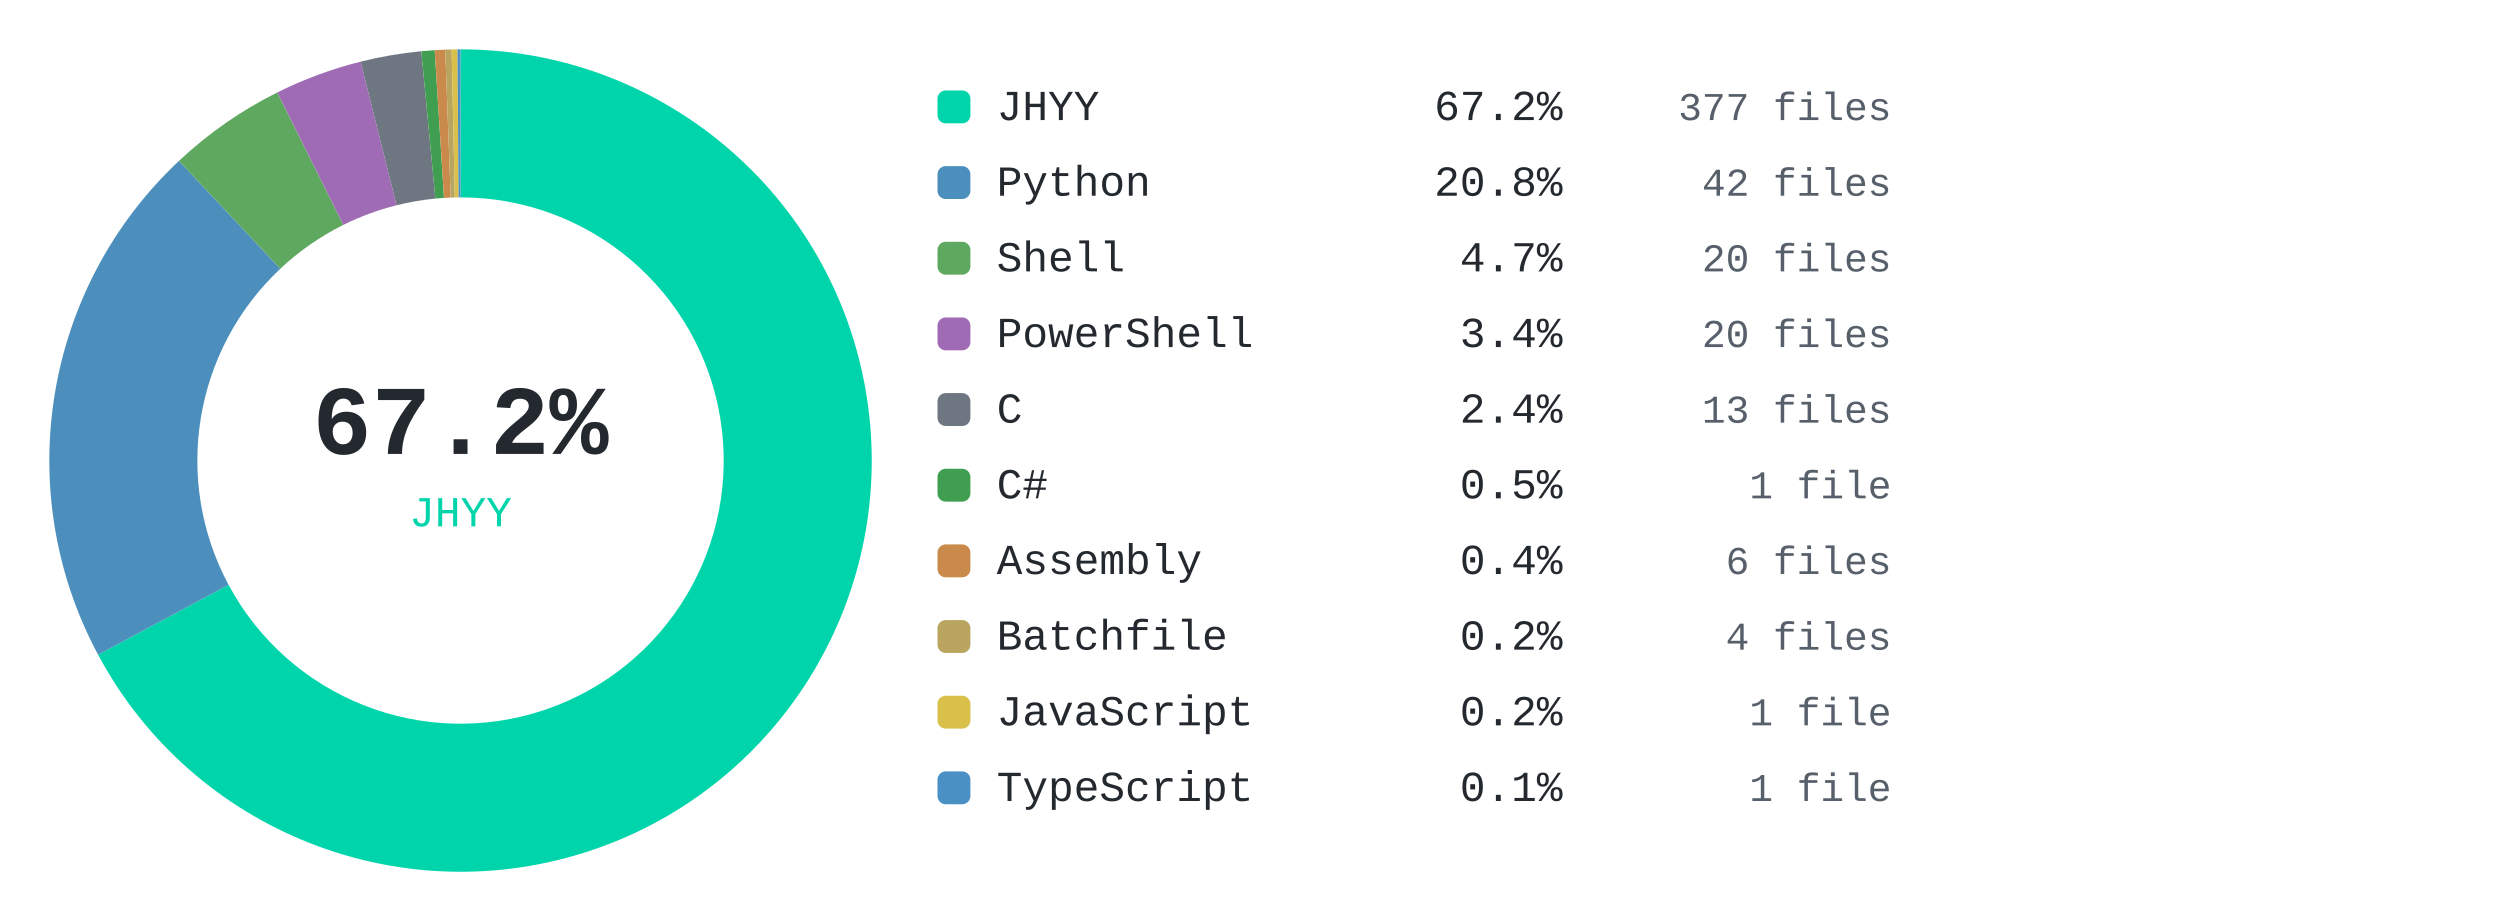
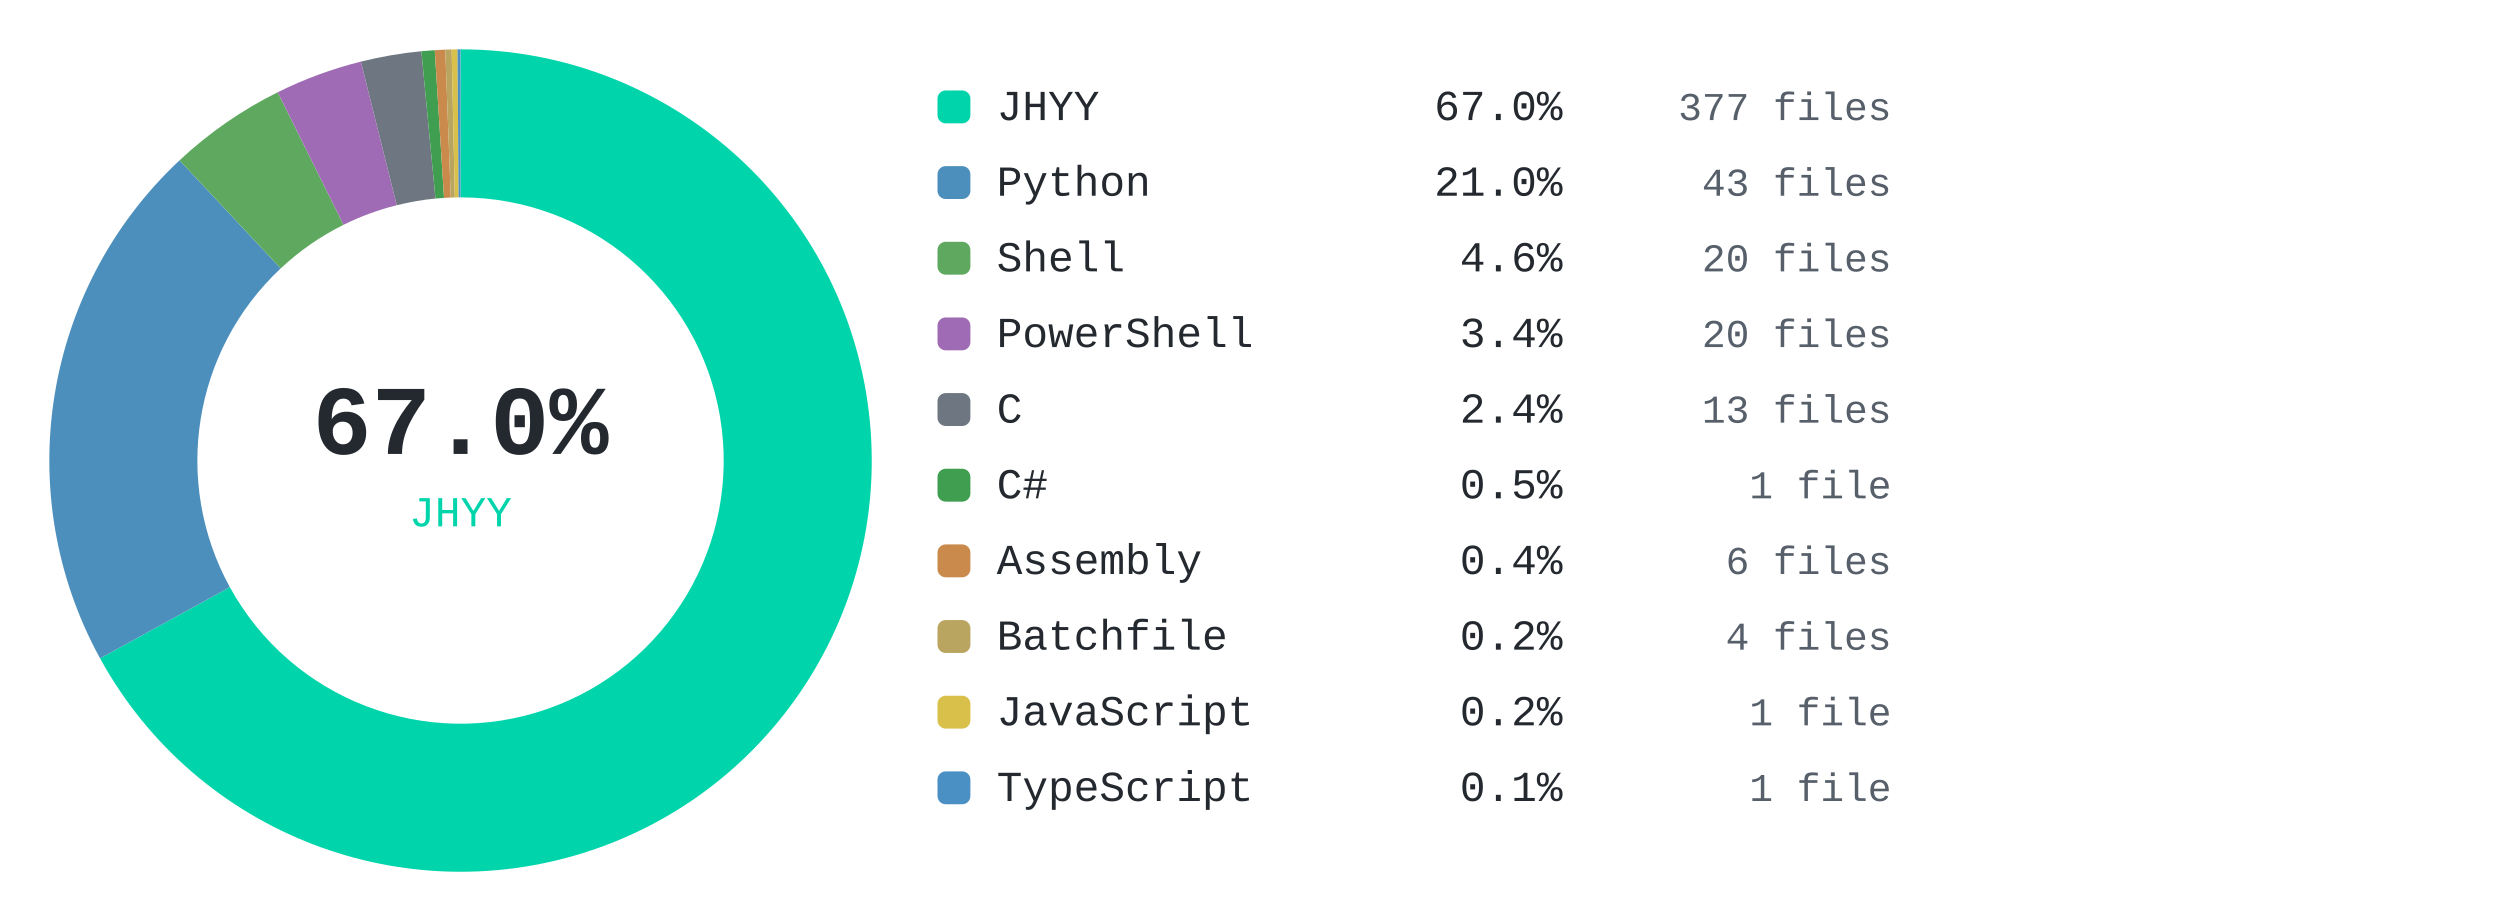
<svg xmlns="http://www.w3.org/2000/svg" width="760" height="280" viewBox="0 0 760 280" role="img" aria-label="Language composition by code lines">
-   <path d="M 140.00 15.00 A 125.0 125.0 0 1 1 29.82 199.04 L 69.49 177.79 A 80.0 80.0 0 1 0 140.00 60.00 Z" fill="#00d4aa" />
-   <path d="M 29.82 199.04 A 125.0 125.0 0 0 1 54.41 48.90 L 85.22 81.69 A 80.0 80.0 0 0 0 69.49 177.79 Z" fill="#4c8fbd" />
-   <path d="M 54.41 48.90 A 125.0 125.0 0 0 1 84.30 28.10 L 104.35 68.38 A 80.0 80.0 0 0 0 85.22 81.69 Z" fill="#5fa85f" />
-   <path d="M 84.30 28.10 A 125.0 125.0 0 0 1 109.63 18.74 L 120.56 62.40 A 80.0 80.0 0 0 0 104.35 68.38 Z" fill="#a06bb5" />
-   <path d="M 109.63 18.74 A 125.0 125.0 0 0 1 128.07 15.57 L 132.36 60.37 A 80.0 80.0 0 0 0 120.56 62.40 Z" fill="#6e7781" />
-   <path d="M 128.07 15.57 A 125.0 125.0 0 0 1 132.14 15.25 L 134.97 60.16 A 80.0 80.0 0 0 0 132.36 60.37 Z" fill="#3f9e4f" />
-   <path d="M 132.14 15.25 A 125.0 125.0 0 0 1 135.34 15.09 L 137.02 60.06 A 80.0 80.0 0 0 0 134.97 60.16 Z" fill="#c98a4b" />
-   <path d="M 135.34 15.09 A 125.0 125.0 0 0 1 137.29 15.03 L 138.27 60.02 A 80.0 80.0 0 0 0 137.02 60.06 Z" fill="#b9a55f" />
-   <path d="M 137.29 15.03 A 125.0 125.0 0 0 1 139.07 15.00 L 139.41 60.00 A 80.0 80.0 0 0 0 138.27 60.02 Z" fill="#d9c04a" />
-   <path d="M 139.07 15.00 A 125.0 125.0 0 0 1 140.00 15.00 L 140.00 60.00 A 80.0 80.0 0 0 0 139.41 60.00 Z" fill="#4a90c4" />
-   <text x="140.0" y="138.0" font-family="SFMono-Regular,Consolas,Liberation Mono,monospace" font-size="30" font-weight="700" fill="#24292f" text-anchor="middle">67.2%</text>
+   <path d="M 140.00 15.00 A 125.0 125.0 0 1 1 30.42 200.14 L 69.87 178.49 A 80.0 80.0 0 1 0 140.00 60.00 Z" fill="#00d4aa" />
+   <path d="M 30.42 200.14 A 125.0 125.0 0 0 1 54.58 48.74 L 85.33 81.60 A 80.0 80.0 0 0 0 69.87 178.49 Z" fill="#4c8fbd" />
+   <path d="M 54.58 48.74 A 125.0 125.0 0 0 1 84.42 28.04 L 104.43 68.34 A 80.0 80.0 0 0 0 85.33 81.60 Z" fill="#5fa85f" />
+   <path d="M 84.42 28.04 A 125.0 125.0 0 0 1 109.70 18.73 L 120.61 62.39 A 80.0 80.0 0 0 0 104.43 68.34 Z" fill="#a06bb5" />
+   <path d="M 109.70 18.73 A 125.0 125.0 0 0 1 128.10 15.57 L 132.38 60.36 A 80.0 80.0 0 0 0 120.61 62.39 Z" fill="#6e7781" />
+   <path d="M 128.10 15.57 A 125.0 125.0 0 0 1 132.16 15.25 L 134.98 60.16 A 80.0 80.0 0 0 0 132.38 60.36 Z" fill="#3f9e4f" />
+   <path d="M 132.16 15.25 A 125.0 125.0 0 0 1 135.36 15.09 L 137.03 60.06 A 80.0 80.0 0 0 0 134.98 60.16 Z" fill="#c98a4b" />
+   <path d="M 135.36 15.09 A 125.0 125.0 0 0 1 137.30 15.03 L 138.27 60.02 A 80.0 80.0 0 0 0 137.03 60.06 Z" fill="#b9a55f" />
+   <path d="M 137.30 15.03 A 125.0 125.0 0 0 1 139.08 15.00 L 139.41 60.00 A 80.0 80.0 0 0 0 138.27 60.02 Z" fill="#d9c04a" />
+   <path d="M 139.08 15.00 A 125.0 125.0 0 0 1 140.00 15.00 L 140.00 60.00 A 80.0 80.0 0 0 0 139.41 60.00 Z" fill="#4a90c4" />
+   <text x="140.0" y="138.0" font-family="SFMono-Regular,Consolas,Liberation Mono,monospace" font-size="30" font-weight="700" fill="#24292f" text-anchor="middle">67.0%</text>
  <text x="140.0" y="160.0" font-family="SFMono-Regular,Consolas,Liberation Mono,monospace" font-size="13" fill="#00d4aa" text-anchor="middle">JHYY</text>
  <rect x="285" y="27.5" width="10" height="10" rx="2.5" fill="#00d4aa" />
  <text x="303" y="36.5" font-family="SFMono-Regular,Consolas,Liberation Mono,monospace" font-size="13" fill="#24292f">JHYY</text>
-   <text x="475" y="36.5" font-family="SFMono-Regular,Consolas,Liberation Mono,monospace" font-size="13" fill="#24292f" text-anchor="end">67.2%</text>
+   <text x="475" y="36.5" font-family="SFMono-Regular,Consolas,Liberation Mono,monospace" font-size="13" fill="#24292f" text-anchor="end">67.0%</text>
  <text x="575" y="36.5" font-family="SFMono-Regular,Consolas,Liberation Mono,monospace" font-size="12" fill="#57606a" text-anchor="end">377 files</text>
  <rect x="285" y="50.5" width="10" height="10" rx="2.5" fill="#4c8fbd" />
  <text x="303" y="59.5" font-family="SFMono-Regular,Consolas,Liberation Mono,monospace" font-size="13" fill="#24292f">Python</text>
-   <text x="475" y="59.5" font-family="SFMono-Regular,Consolas,Liberation Mono,monospace" font-size="13" fill="#24292f" text-anchor="end">20.8%</text>
-   <text x="575" y="59.5" font-family="SFMono-Regular,Consolas,Liberation Mono,monospace" font-size="12" fill="#57606a" text-anchor="end">42 files</text>
+   <text x="475" y="59.5" font-family="SFMono-Regular,Consolas,Liberation Mono,monospace" font-size="13" fill="#24292f" text-anchor="end">21.0%</text>
+   <text x="575" y="59.5" font-family="SFMono-Regular,Consolas,Liberation Mono,monospace" font-size="12" fill="#57606a" text-anchor="end">43 files</text>
  <rect x="285" y="73.5" width="10" height="10" rx="2.5" fill="#5fa85f" />
  <text x="303" y="82.5" font-family="SFMono-Regular,Consolas,Liberation Mono,monospace" font-size="13" fill="#24292f">Shell</text>
-   <text x="475" y="82.5" font-family="SFMono-Regular,Consolas,Liberation Mono,monospace" font-size="13" fill="#24292f" text-anchor="end">4.7%</text>
+   <text x="475" y="82.5" font-family="SFMono-Regular,Consolas,Liberation Mono,monospace" font-size="13" fill="#24292f" text-anchor="end">4.6%</text>
  <text x="575" y="82.5" font-family="SFMono-Regular,Consolas,Liberation Mono,monospace" font-size="12" fill="#57606a" text-anchor="end">20 files</text>
  <rect x="285" y="96.5" width="10" height="10" rx="2.5" fill="#a06bb5" />
  <text x="303" y="105.5" font-family="SFMono-Regular,Consolas,Liberation Mono,monospace" font-size="13" fill="#24292f">PowerShell</text>
  <text x="475" y="105.5" font-family="SFMono-Regular,Consolas,Liberation Mono,monospace" font-size="13" fill="#24292f" text-anchor="end">3.4%</text>
  <text x="575" y="105.5" font-family="SFMono-Regular,Consolas,Liberation Mono,monospace" font-size="12" fill="#57606a" text-anchor="end">20 files</text>
  <rect x="285" y="119.5" width="10" height="10" rx="2.5" fill="#6e7781" />
  <text x="303" y="128.5" font-family="SFMono-Regular,Consolas,Liberation Mono,monospace" font-size="13" fill="#24292f">C</text>
  <text x="475" y="128.5" font-family="SFMono-Regular,Consolas,Liberation Mono,monospace" font-size="13" fill="#24292f" text-anchor="end">2.4%</text>
  <text x="575" y="128.5" font-family="SFMono-Regular,Consolas,Liberation Mono,monospace" font-size="12" fill="#57606a" text-anchor="end">13 files</text>
  <rect x="285" y="142.5" width="10" height="10" rx="2.5" fill="#3f9e4f" />
  <text x="303" y="151.5" font-family="SFMono-Regular,Consolas,Liberation Mono,monospace" font-size="13" fill="#24292f">C#</text>
  <text x="475" y="151.5" font-family="SFMono-Regular,Consolas,Liberation Mono,monospace" font-size="13" fill="#24292f" text-anchor="end">0.5%</text>
  <text x="575" y="151.5" font-family="SFMono-Regular,Consolas,Liberation Mono,monospace" font-size="12" fill="#57606a" text-anchor="end">1 file</text>
  <rect x="285" y="165.5" width="10" height="10" rx="2.5" fill="#c98a4b" />
  <text x="303" y="174.5" font-family="SFMono-Regular,Consolas,Liberation Mono,monospace" font-size="13" fill="#24292f">Assembly</text>
  <text x="475" y="174.5" font-family="SFMono-Regular,Consolas,Liberation Mono,monospace" font-size="13" fill="#24292f" text-anchor="end">0.4%</text>
  <text x="575" y="174.5" font-family="SFMono-Regular,Consolas,Liberation Mono,monospace" font-size="12" fill="#57606a" text-anchor="end">6 files</text>
  <rect x="285" y="188.5" width="10" height="10" rx="2.5" fill="#b9a55f" />
  <text x="303" y="197.5" font-family="SFMono-Regular,Consolas,Liberation Mono,monospace" font-size="13" fill="#24292f">Batchfile</text>
  <text x="475" y="197.5" font-family="SFMono-Regular,Consolas,Liberation Mono,monospace" font-size="13" fill="#24292f" text-anchor="end">0.2%</text>
  <text x="575" y="197.5" font-family="SFMono-Regular,Consolas,Liberation Mono,monospace" font-size="12" fill="#57606a" text-anchor="end">4 files</text>
  <rect x="285" y="211.5" width="10" height="10" rx="2.5" fill="#d9c04a" />
  <text x="303" y="220.5" font-family="SFMono-Regular,Consolas,Liberation Mono,monospace" font-size="13" fill="#24292f">JavaScript</text>
  <text x="475" y="220.5" font-family="SFMono-Regular,Consolas,Liberation Mono,monospace" font-size="13" fill="#24292f" text-anchor="end">0.2%</text>
  <text x="575" y="220.5" font-family="SFMono-Regular,Consolas,Liberation Mono,monospace" font-size="12" fill="#57606a" text-anchor="end">1 file</text>
  <rect x="285" y="234.5" width="10" height="10" rx="2.5" fill="#4a90c4" />
  <text x="303" y="243.5" font-family="SFMono-Regular,Consolas,Liberation Mono,monospace" font-size="13" fill="#24292f">TypeScript</text>
  <text x="475" y="243.5" font-family="SFMono-Regular,Consolas,Liberation Mono,monospace" font-size="13" fill="#24292f" text-anchor="end">0.1%</text>
  <text x="575" y="243.5" font-family="SFMono-Regular,Consolas,Liberation Mono,monospace" font-size="12" fill="#57606a" text-anchor="end">1 file</text>
</svg>
